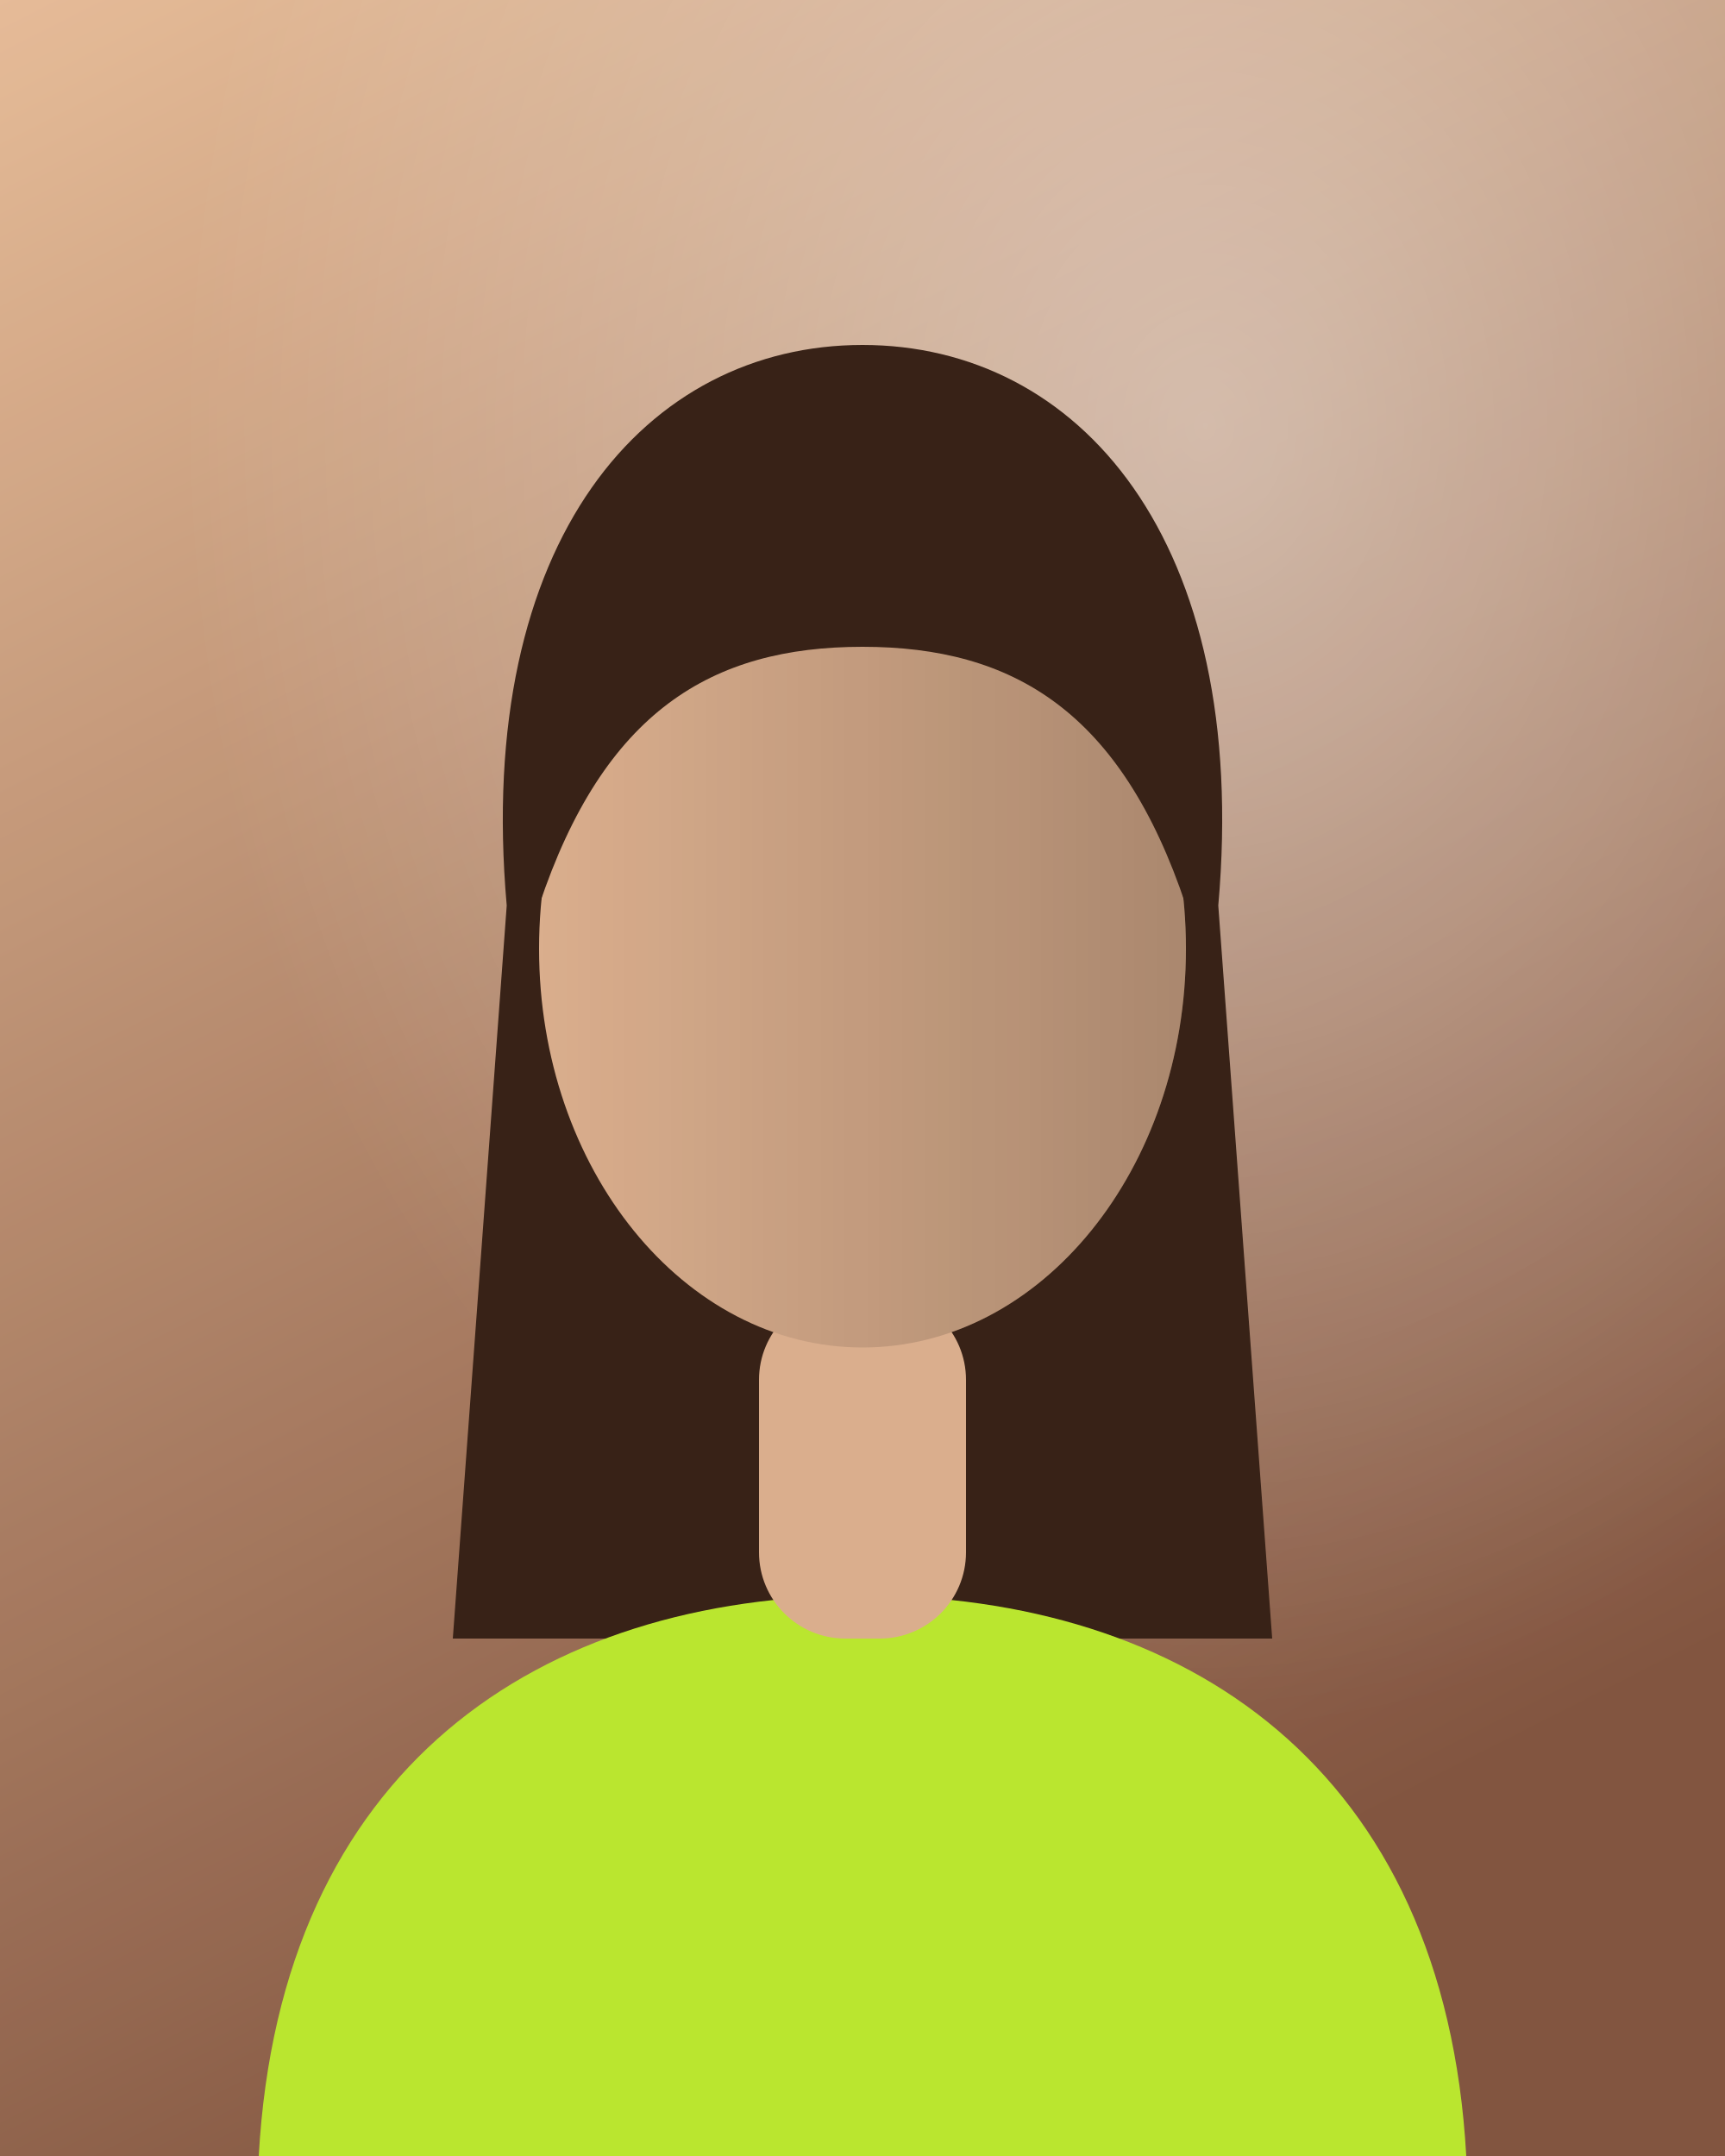
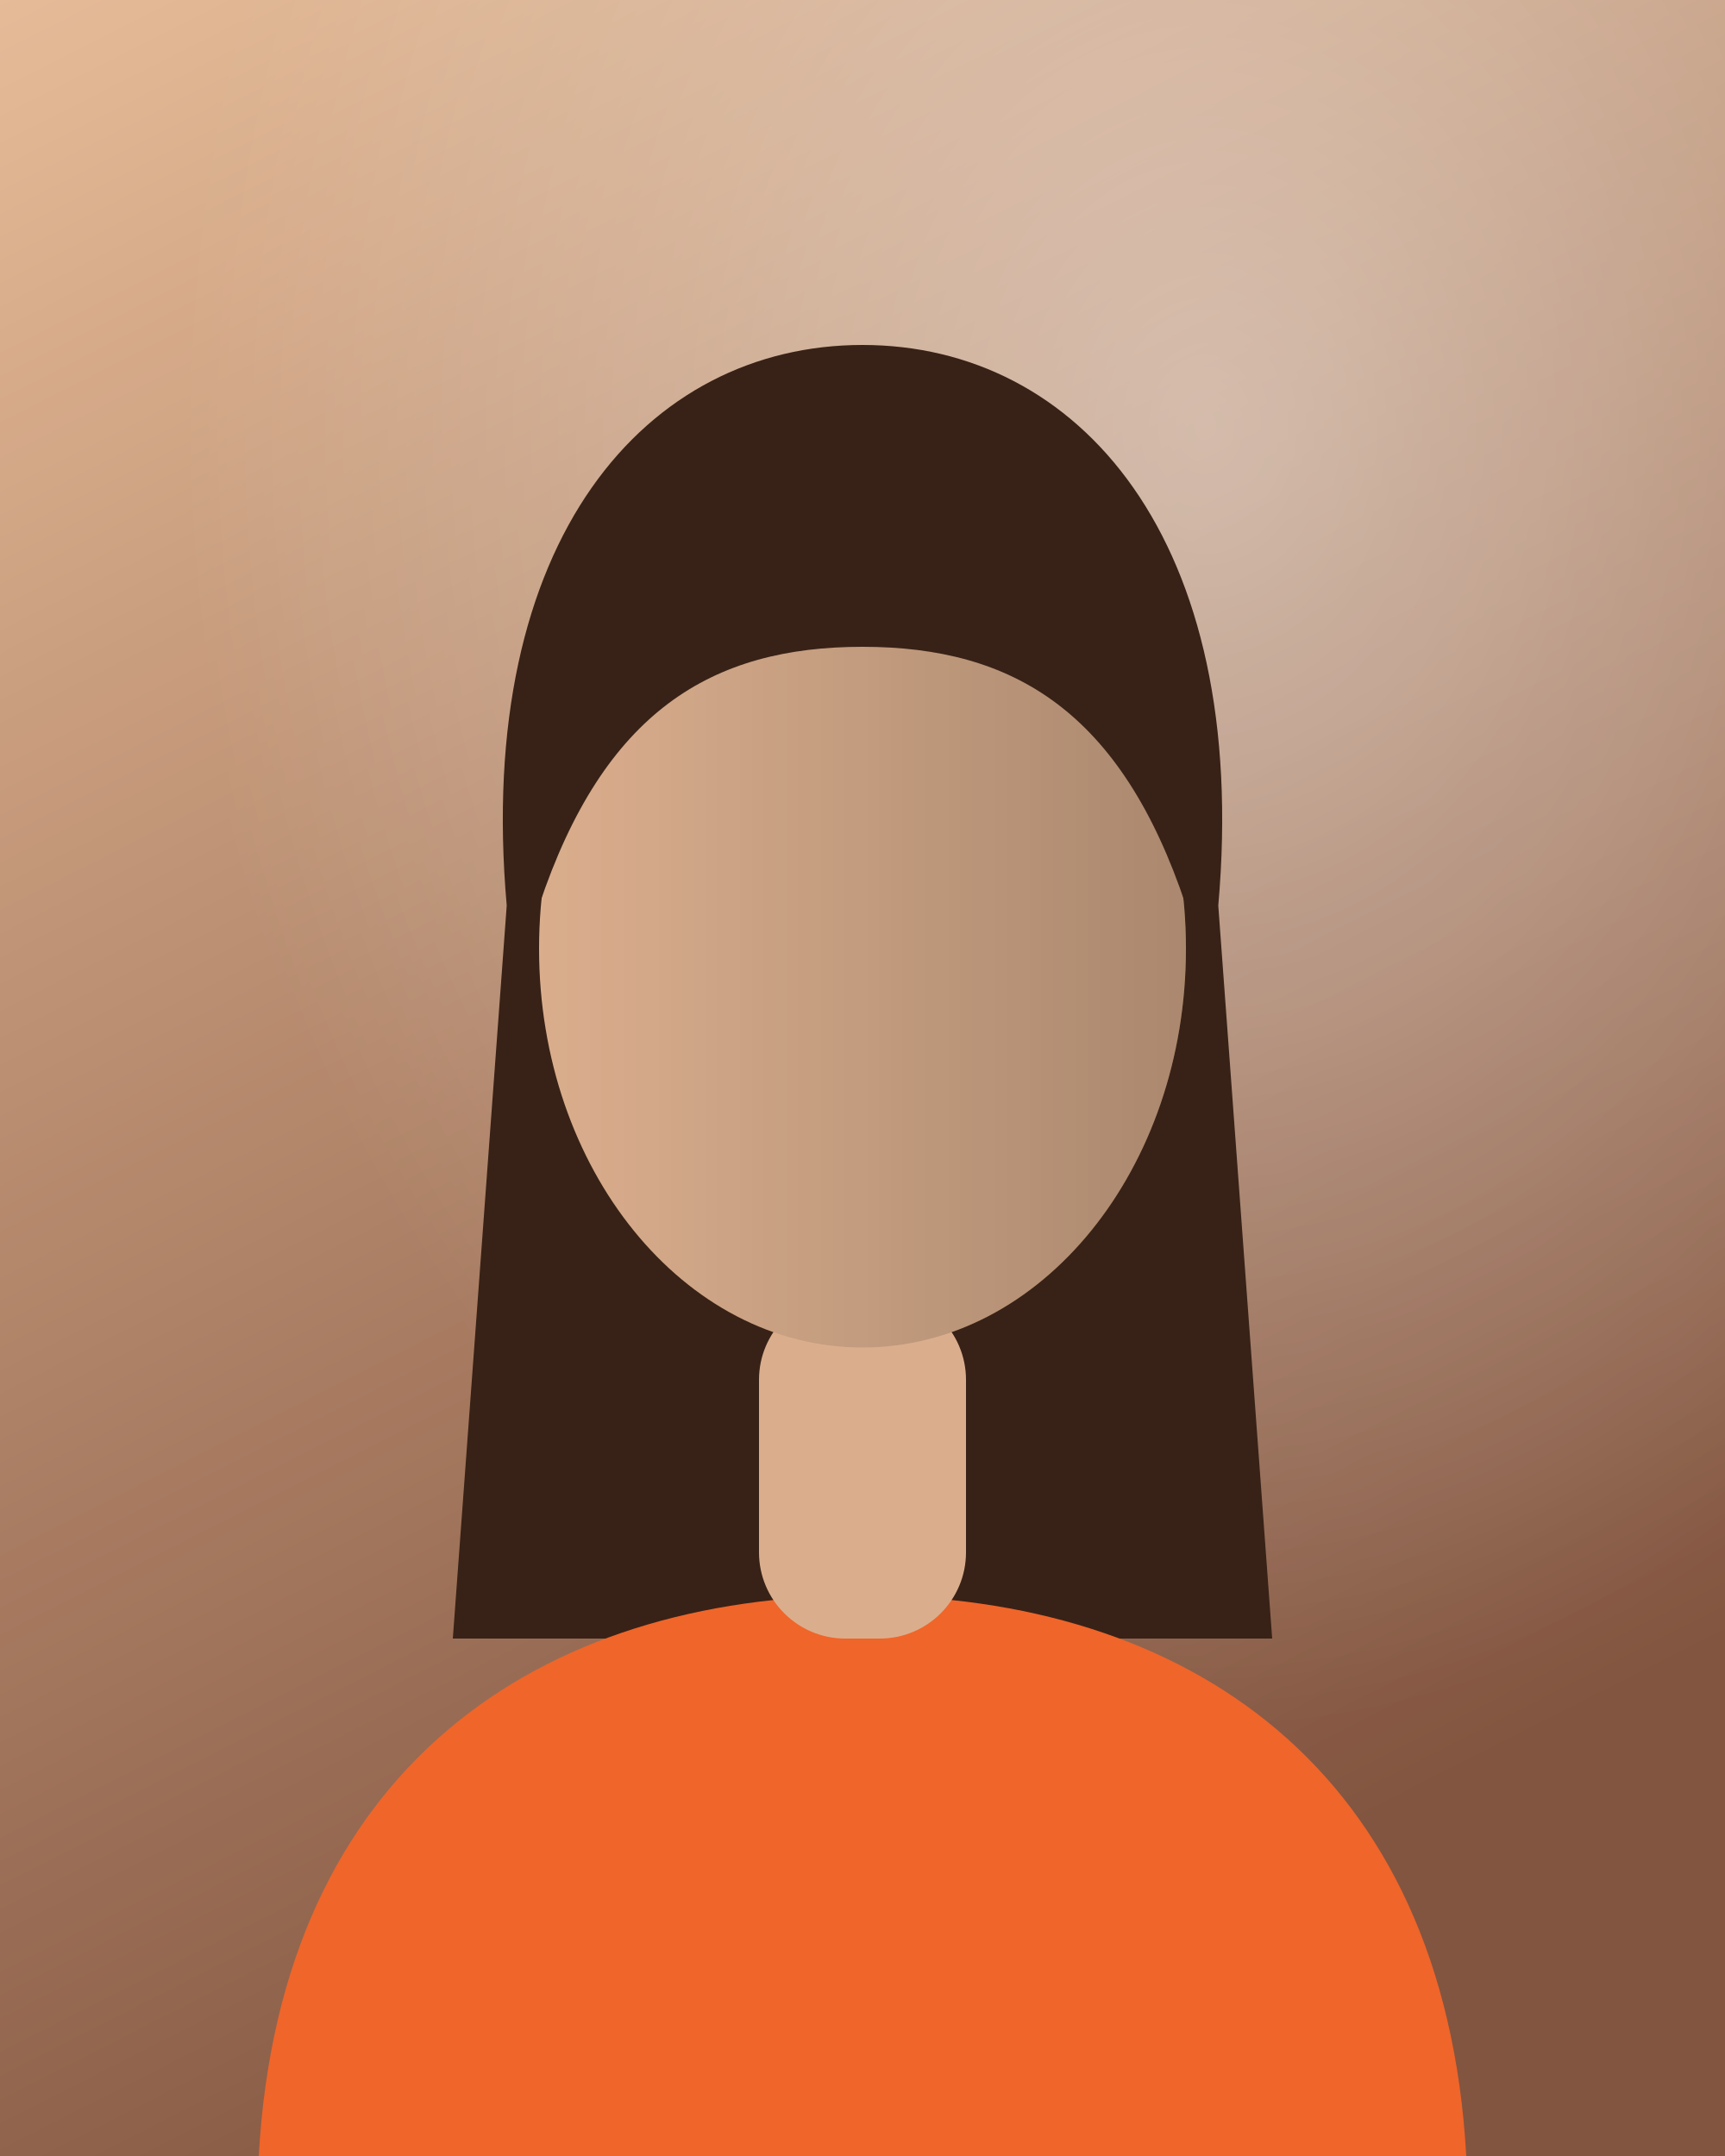
<svg xmlns="http://www.w3.org/2000/svg" viewBox="0 0 800 1000" width="800" height="1000">
  <defs>
    <linearGradient id="sky" x1="0" y1="0" x2="0.4" y2="1">
      <stop offset="0" stop-color="#f4c7a1" />
      <stop offset="1" stop-color="#8a5a44" />
    </linearGradient>
    <radialGradient id="glow" cx="0.7" cy="0.2" r="0.6">
      <stop offset="0" stop-color="#fff" stop-opacity=".45" />
      <stop offset="1" stop-color="#fff" stop-opacity="0" />
    </radialGradient>
    <linearGradient id="shade" x1="0" y1="0" x2="1" y2="0">
      <stop offset="0" stop-color="#000" stop-opacity="0" />
      <stop offset="1" stop-color="#000" stop-opacity=".22" />
    </linearGradient>
  </defs>
  <rect width="800" height="1000" fill="url(#sky)" />
  <rect width="800" height="1000" fill="url(#glow)" />
  <path d="M235 420 C220 250 300 160 400 160 C500 160 580 250 565 420 L590 760 L210 760 Z" fill="#3b2418" />
-   <path d="M120 1000 C130 820 250 740 400 740 C550 740 670 820 680 1000 Z" fill="#c6f432" />
+   <path d="M120 1000 C130 820 250 740 400 740 C550 740 670 820 680 1000 Z" fill="#ff6b2c" />
  <rect x="352" y="600" width="96" height="160" rx="40" fill="#e8b996" />
  <ellipse cx="400" cy="440" rx="150" ry="185" fill="#e8b996" />
  <ellipse cx="400" cy="440" rx="150" ry="185" fill="url(#shade)" />
  <path d="M250 420 C245 300 315 238 400 238 C485 238 555 300 550 420 C520 330 470 300 400 300 C330 300 280 330 250 420 Z" fill="#3b2418" />
  <rect y="0" width="800" height="1000" fill="#000" opacity=".06" />
</svg>
